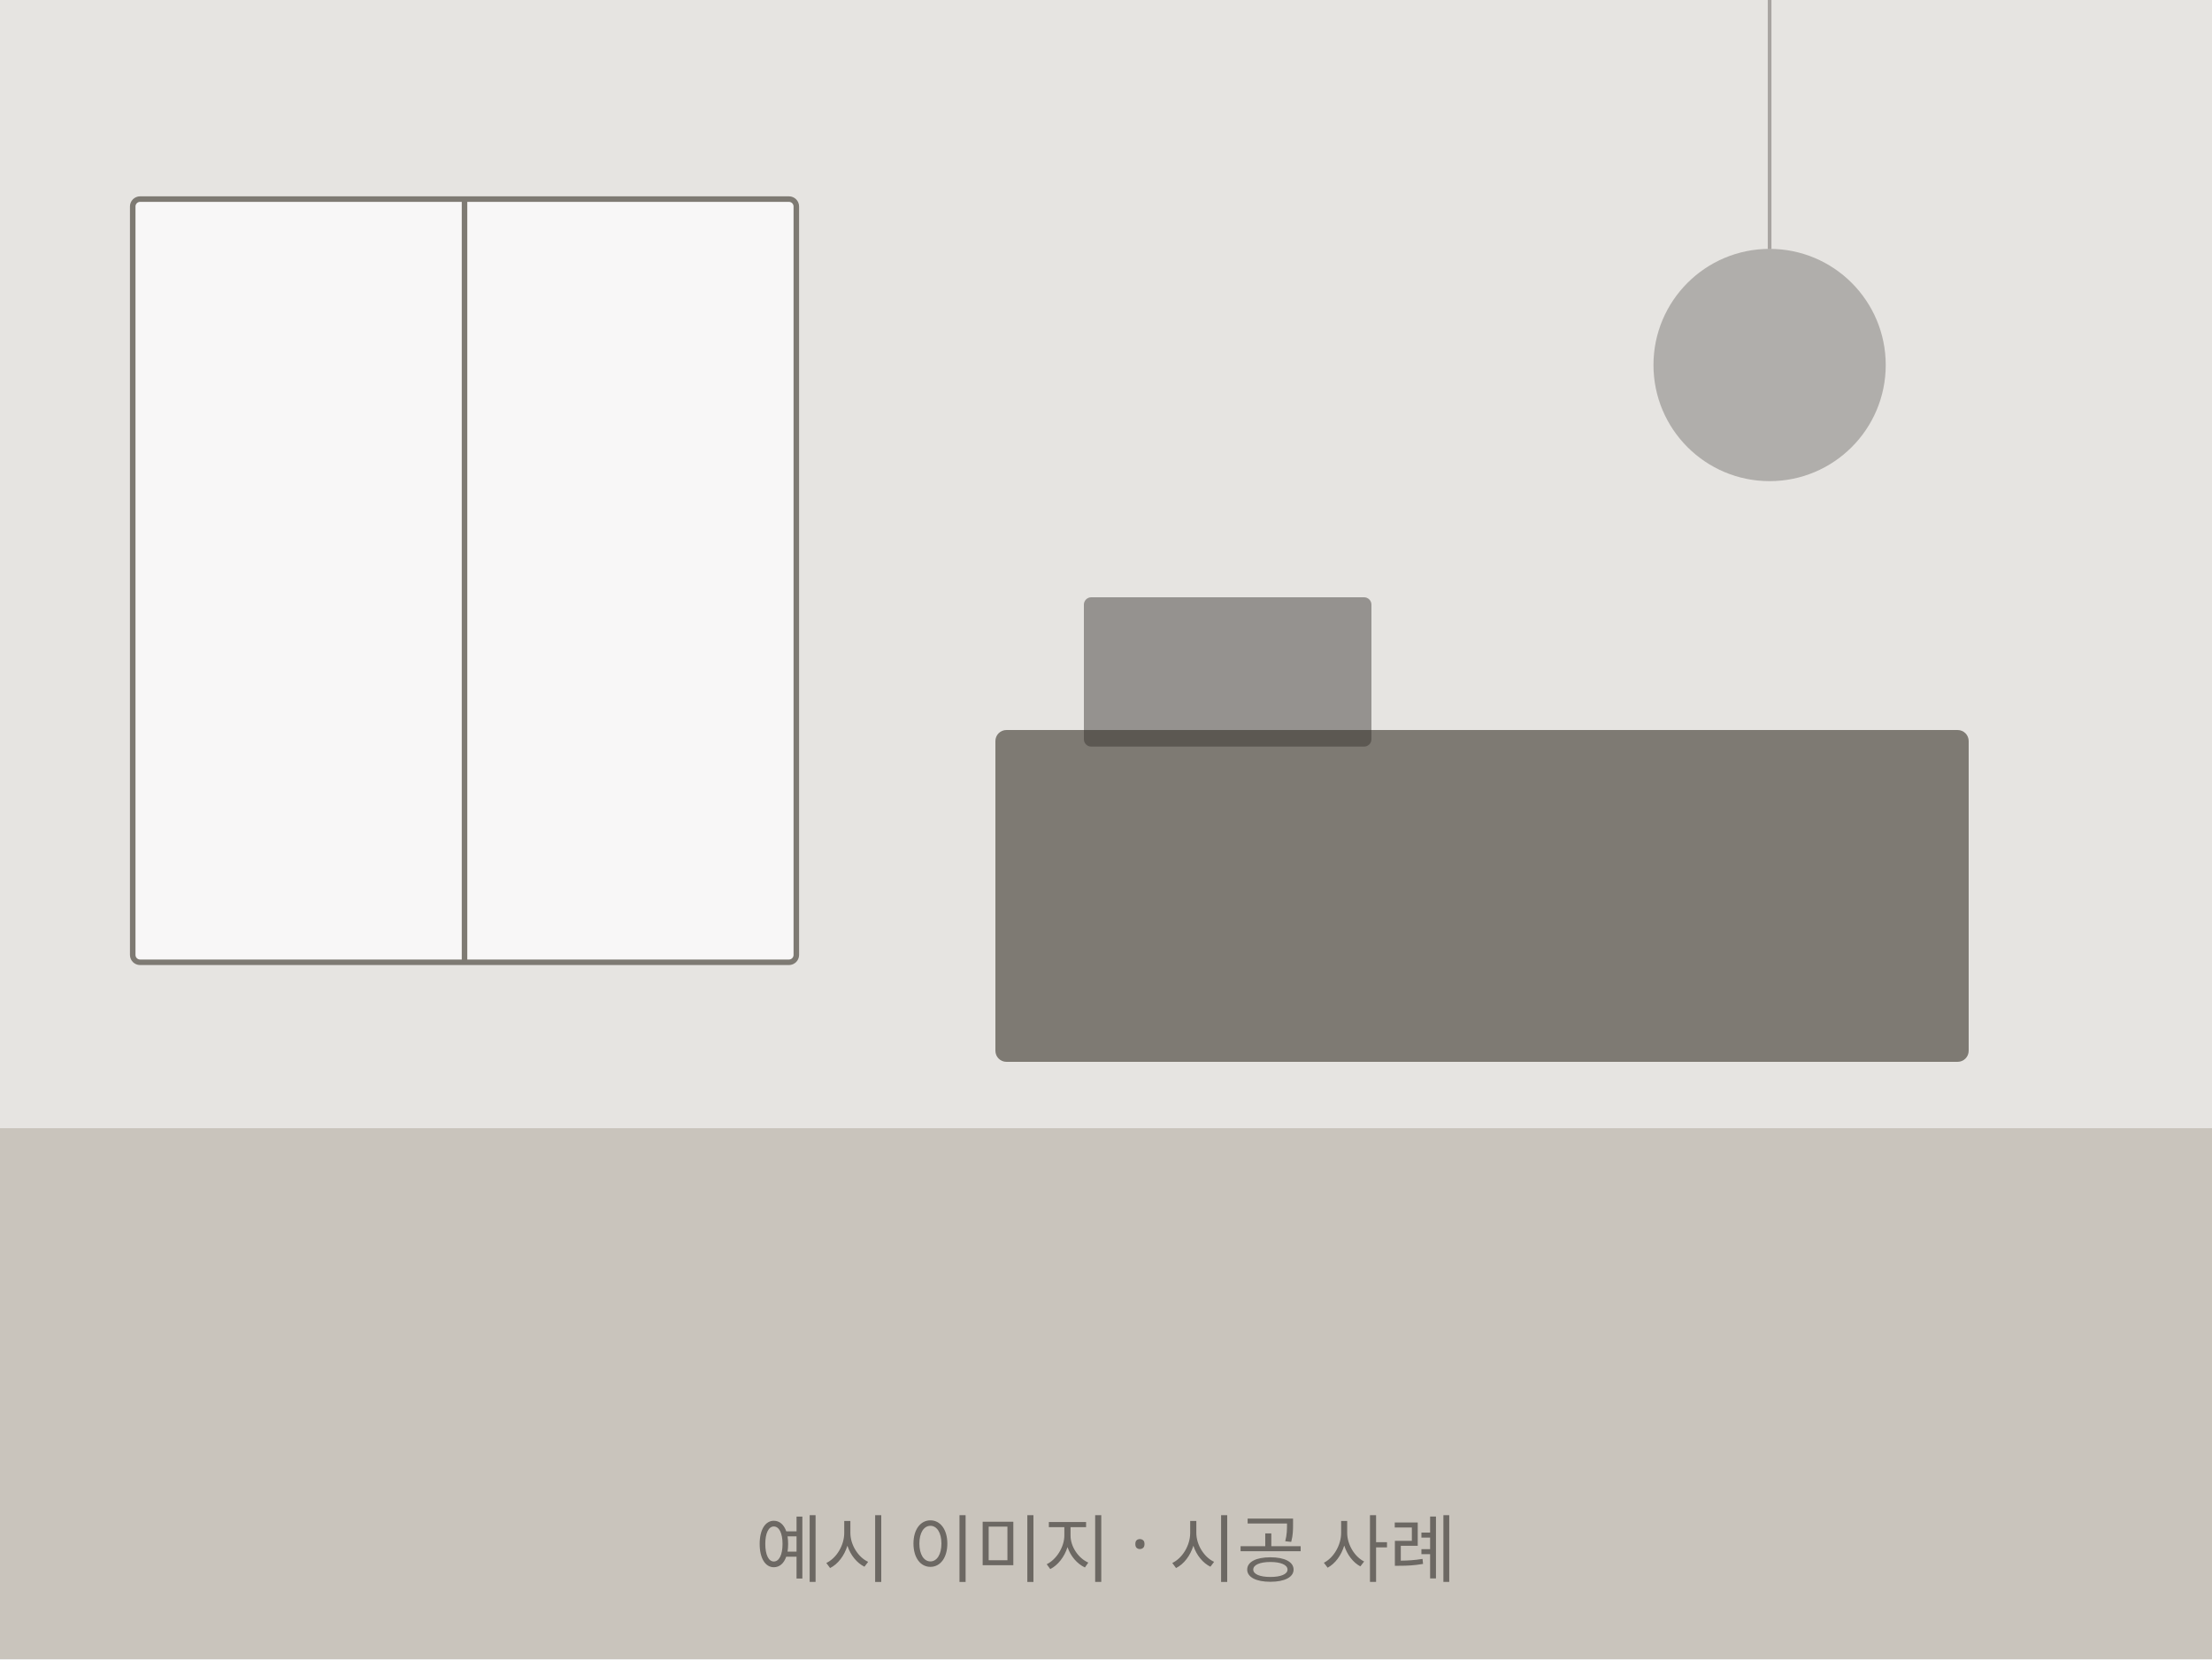
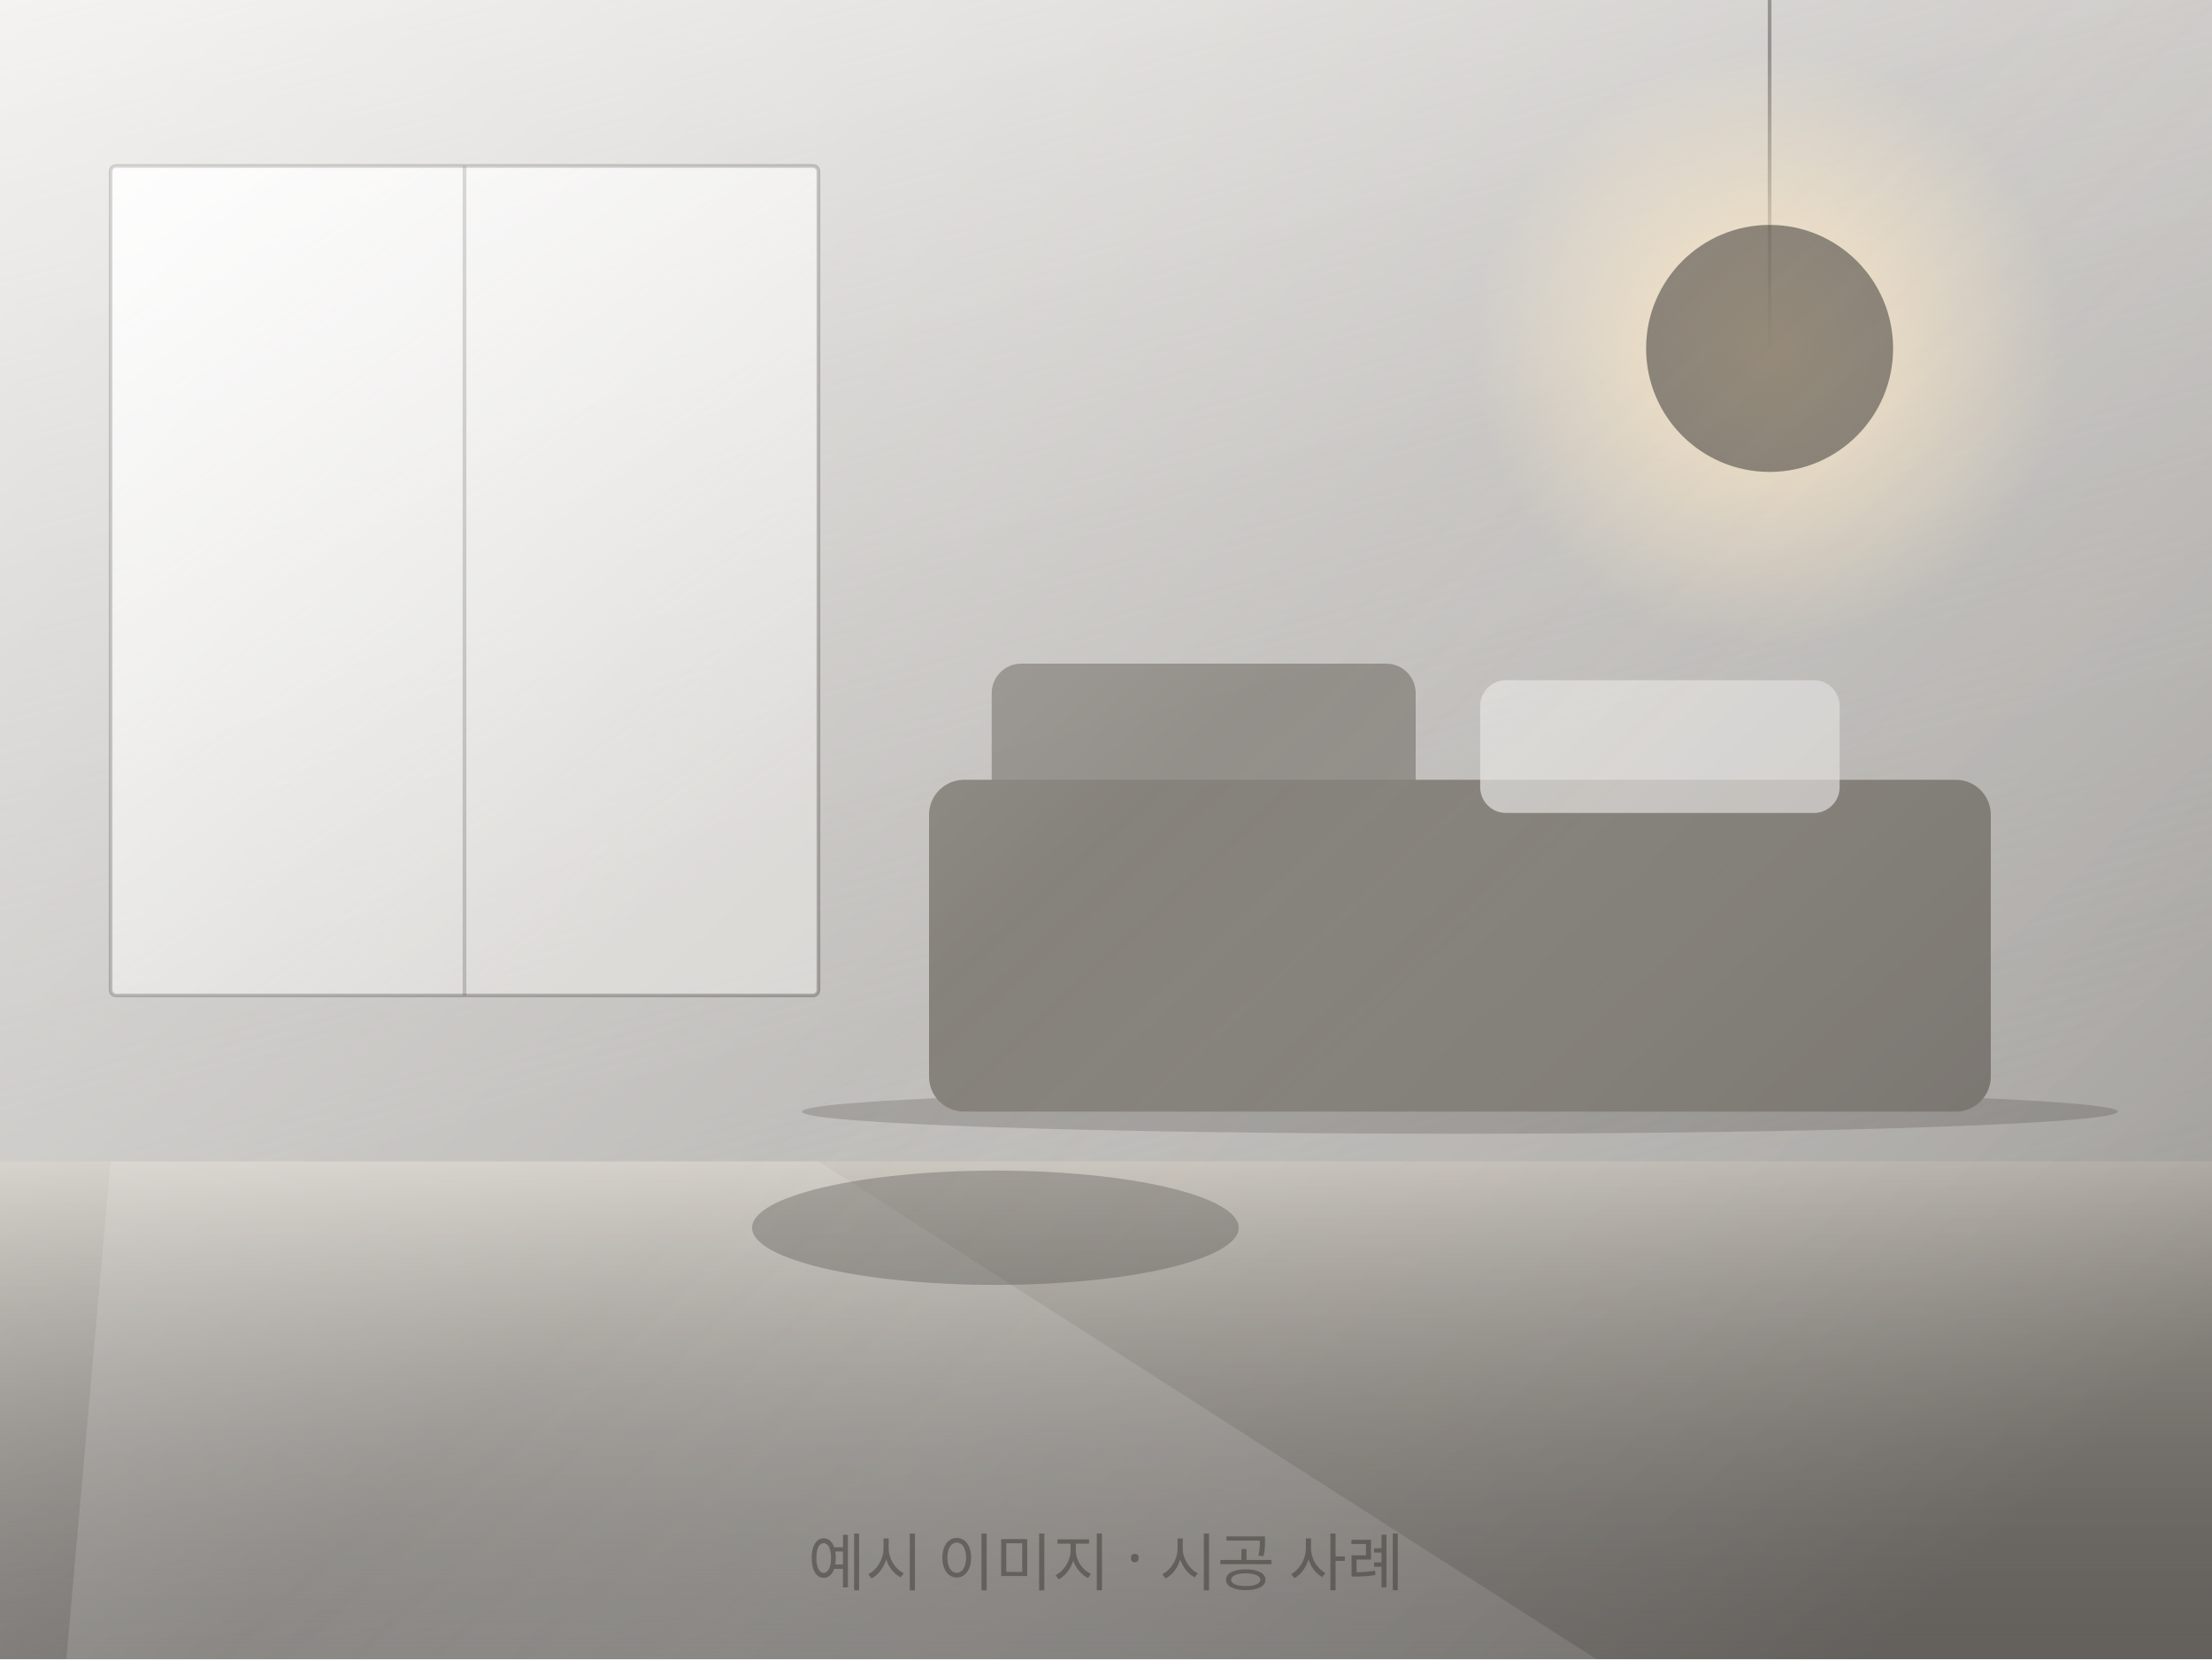
<svg xmlns="http://www.w3.org/2000/svg" viewBox="0 0 1200 900" width="1200" height="900" role="img" aria-label="예시 이미지 · 시공 사례">
-   <rect width="1200" height="900" fill="#E6E4E1" />
-   <rect y="612" width="1200" height="288" fill="#C9C4BC" />
-   <rect x="72" y="108" width="360" height="414" rx="4" fill="#FFFFFF" opacity=".72" />
-   <rect x="72" y="108" width="360" height="414" rx="4" fill="none" stroke="#7E7A73" stroke-width="3" />
-   <line x1="252" y1="108" x2="252" y2="522" stroke="#7E7A73" stroke-width="3" />
-   <rect x="540" y="396" width="528" height="180" rx="6" fill="#7E7A73" />
-   <rect x="588" y="324" width="156" height="81" rx="4" fill="#332F2B" opacity=".45" />
-   <circle cx="960" cy="198" r="63" fill="#332F2B" opacity=".30" />
-   <line x1="960" y1="0" x2="960" y2="135" stroke="#332F2B" stroke-width="2" opacity=".35" />
-   <text x="600" y="855" text-anchor="middle" font-family="sans-serif" font-size="40" fill="#332F2B" opacity=".62">예시 이미지 · 시공 사례</text>
+   <defs>
+     <linearGradient id="wall13" x1="0" y1="0" x2="0.35" y2="1">
+       <stop offset="0" stop-color="#E6E4E1" />
+       <stop offset="1" stop-color="#7E7A73" stop-opacity=".45" />
+     </linearGradient>
+     <linearGradient id="floor13" x1="0" y1="0" x2="0" y2="1">
+       <stop offset="0" stop-color="#C9C4BC" />
+       <stop offset="1" stop-color="#332F2B" stop-opacity=".55" />
+     </linearGradient>
+     <linearGradient id="light13" x1="0" y1="0" x2="1" y2="0.8">
+       <stop offset="0" stop-color="#ffffff" stop-opacity=".55" />
+       <stop offset=".55" stop-color="#ffffff" stop-opacity=".06" />
+       <stop offset="1" stop-color="#332F2B" stop-opacity=".22" />
+     </linearGradient>
+     <linearGradient id="glass13" x1="0" y1="0" x2="0.6" y2="1">
+       <stop offset="0" stop-color="#ffffff" stop-opacity=".92" />
+       <stop offset="1" stop-color="#E6E4E1" stop-opacity=".6" />
+     </linearGradient>
+     <radialGradient id="lamp13" cx=".5" cy=".5" r=".5">
+       <stop offset="0" stop-color="#ffe9c4" stop-opacity=".95" />
+       <stop offset="1" stop-color="#ffe9c4" stop-opacity="0" />
+     </radialGradient>
+   </defs>
+   <rect width="1200" height="900" fill="url(#wall13)" />
+   <rect y="630" width="1200" height="270" fill="url(#floor13)" />
+   <rect x="60" y="90" width="384" height="450" rx="3" fill="url(#glass13)" />
+   <rect x="60" y="90" width="384" height="450" rx="3" fill="none" stroke="#332F2B" stroke-opacity=".35" stroke-width="2" />
+   <line x1="252" y1="90" x2="252" y2="540" stroke="#332F2B" stroke-opacity=".28" stroke-width="2" />
+   <polygon points="60,630 444,630 866,900 36,900" fill="#fff" opacity=".13" />
+   <ellipse cx="792" cy="603" rx="357" ry="12" fill="#332F2B" opacity=".22" />
+   <rect x="504" y="423" width="576" height="180" rx="19" fill="#7E7A73" />
+   <rect x="538" y="360" width="230" height="81" rx="16" fill="#7E7A73" opacity=".78" />
+   <rect x="803" y="369" width="195" height="72" rx="14" fill="#E6E4E1" opacity=".7" />
+   <ellipse cx="540" cy="666" rx="132" ry="31" fill="#332F2B" opacity=".30" />
+   <line x1="960" y1="0" x2="960" y2="189" stroke="#332F2B" stroke-opacity=".45" stroke-width="2" />
+   <circle cx="960" cy="189" r="160" fill="url(#lamp13)" />
+   <circle cx="960" cy="189" r="67" fill="#332F2B" opacity=".55" />
+   <rect width="1200" height="900" fill="url(#light13)" />
+   <text x="600" y="860" text-anchor="middle" font-family="sans-serif" font-size="34" fill="#332F2B" opacity=".45">예시 이미지 · 시공 사례</text>
</svg>
